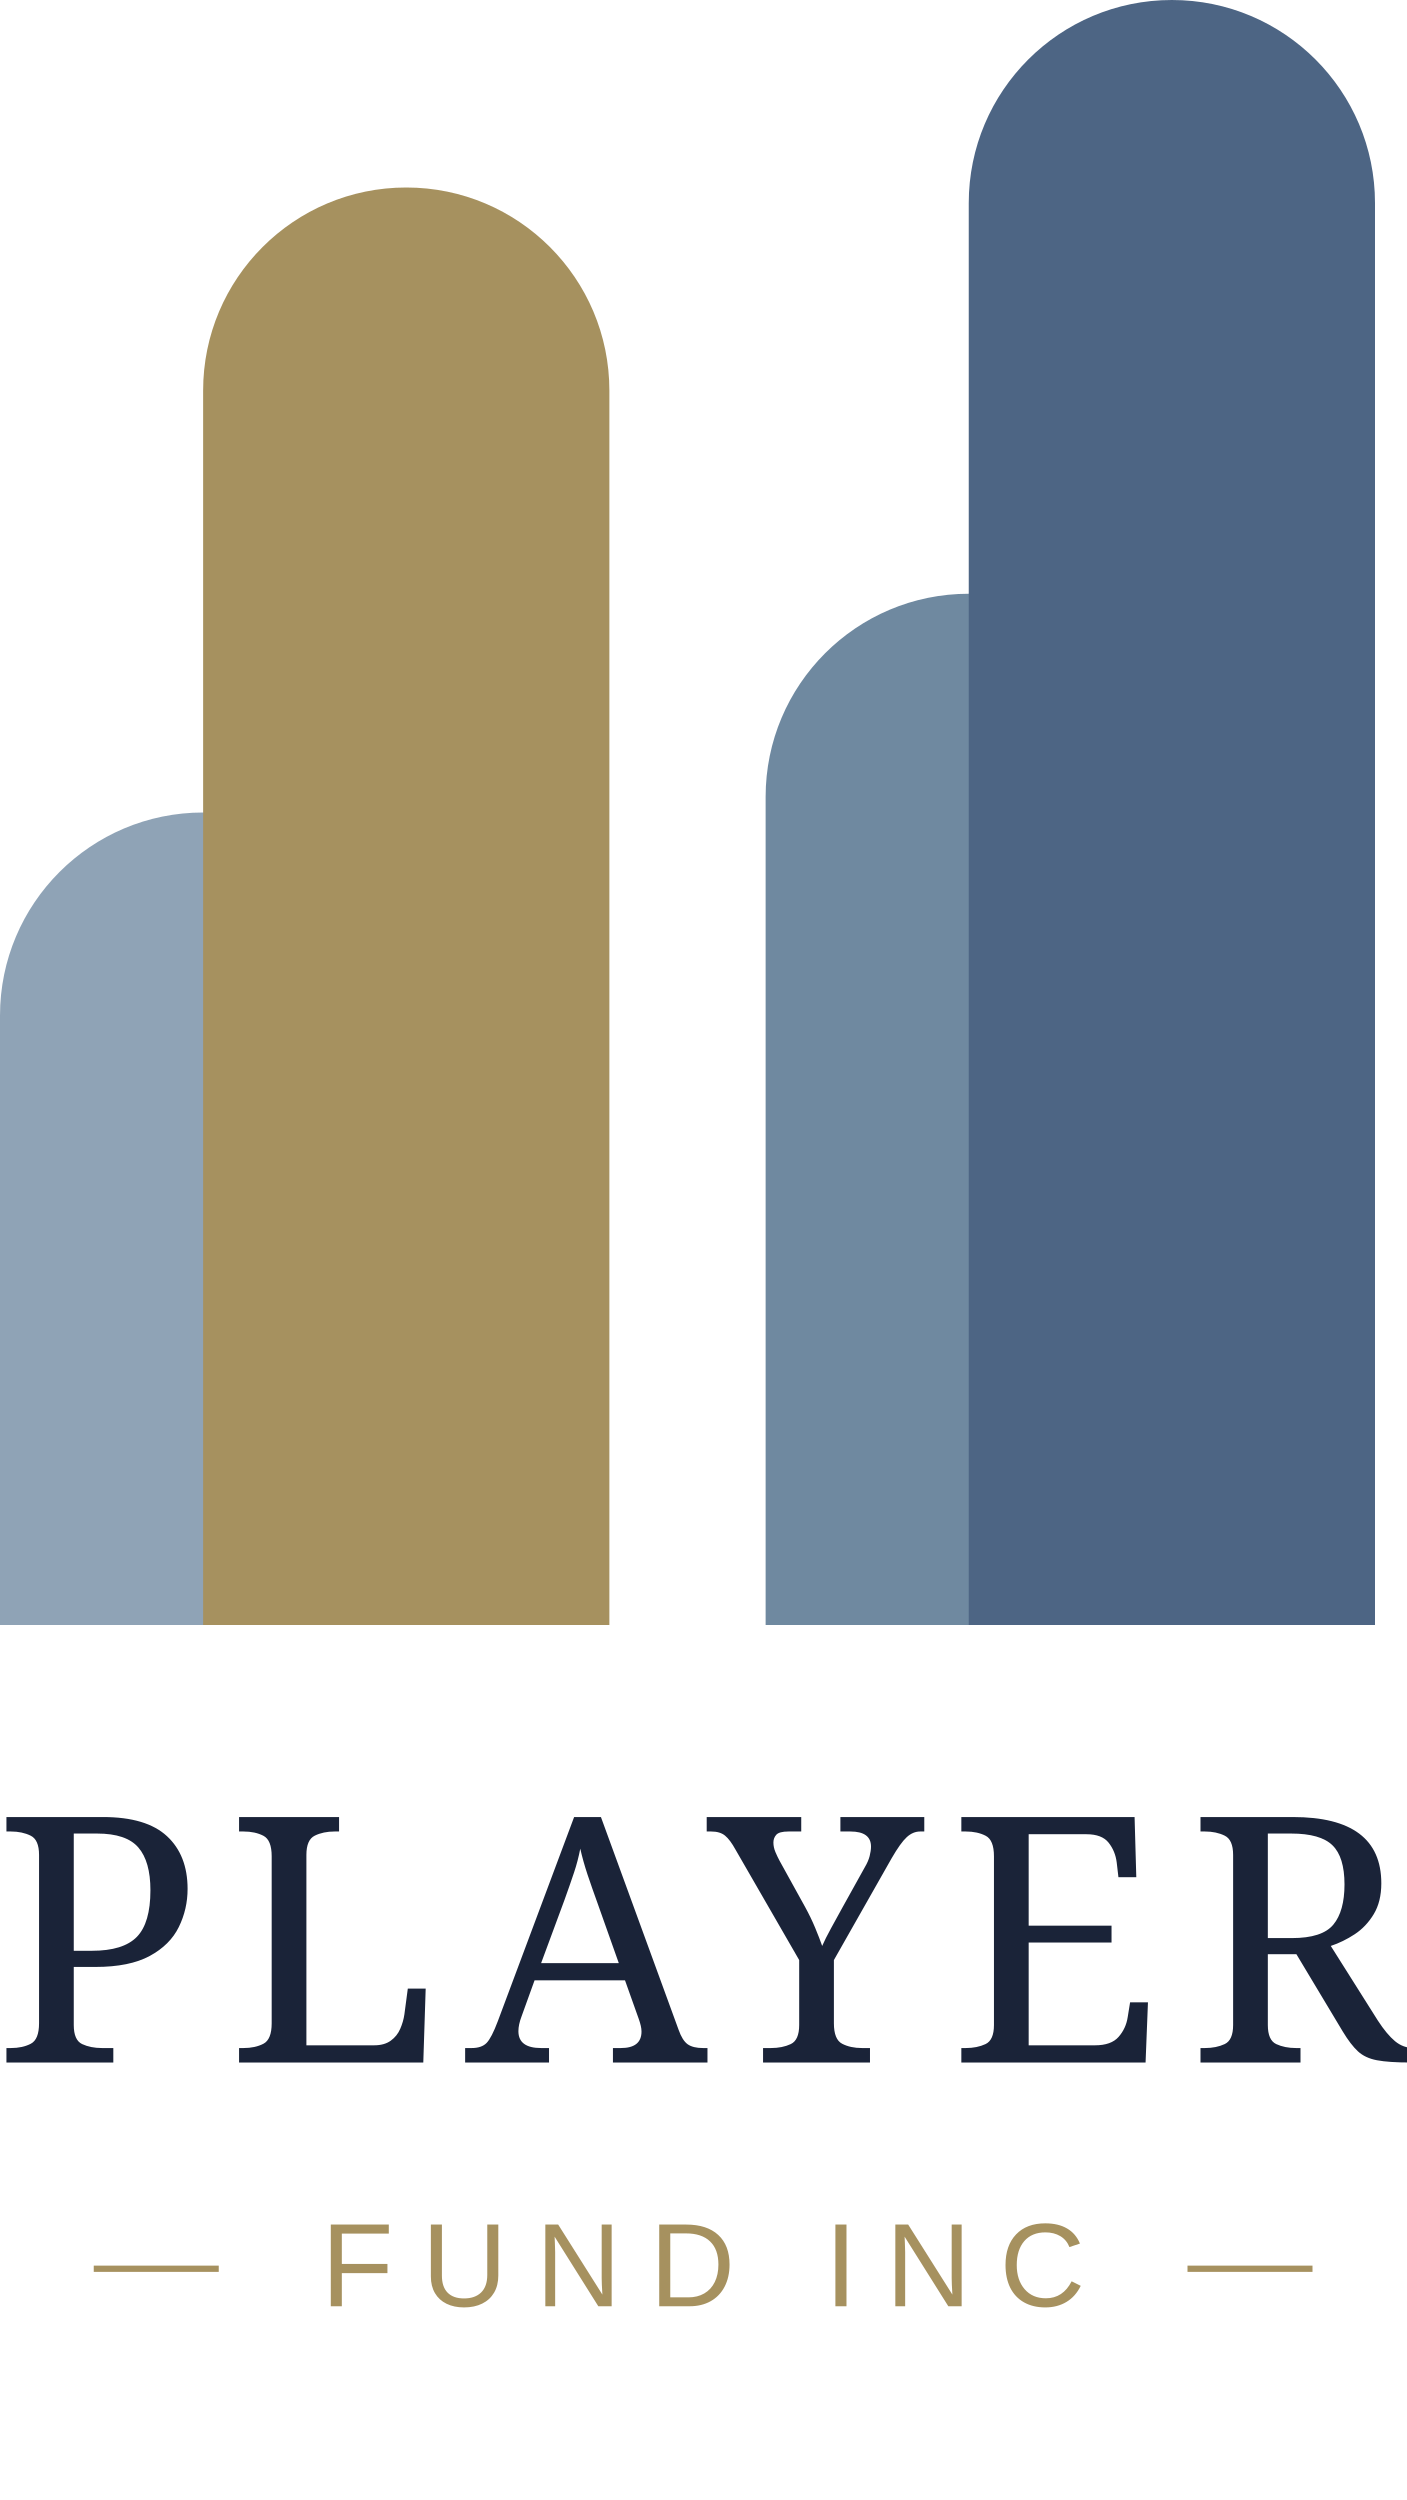
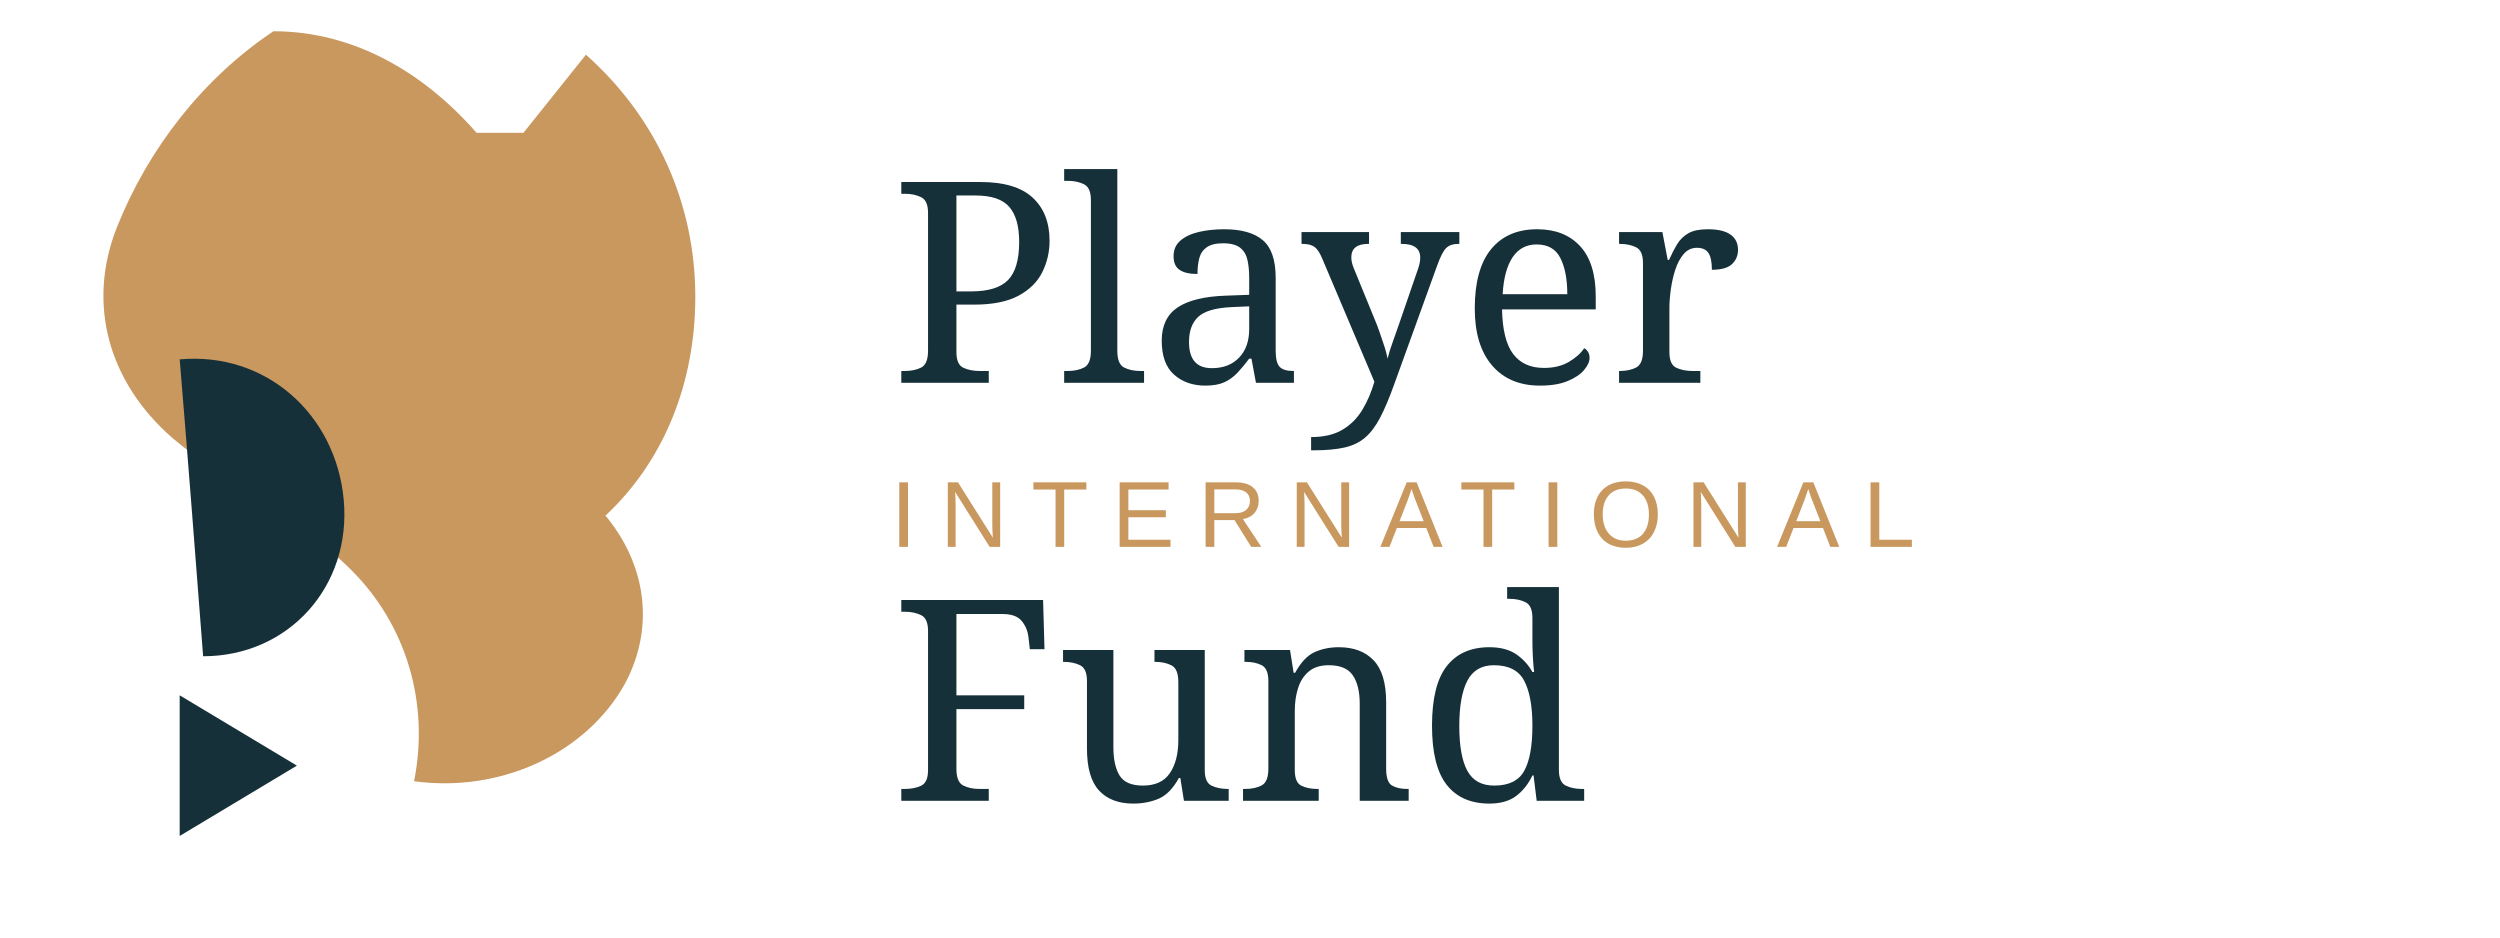
- <svg xmlns="http://www.w3.org/2000/svg" viewBox="0 0 450 800" role="img" aria-label="Player Fund Inc">
-   <path d="M0,325 A65,65 0 0 1 130,325 L130,520 L0,520 Z" fill="#8fa3b6" />
-   <path d="M65,125 A65,65 0 0 1 195,125 L195,520 L65,520 Z" fill="#a6915f" />
-   <path d="M245,255 A65,65 0 0 1 375,255 L375,520 L245,520 Z" fill="#6f89a0" />
-   <path d="M310,65 A65,65 0 0 1 440,65 L440,520 L310,520 Z" fill="#4d6584" />
-   <text x="225" y="660" text-anchor="middle" font-family="'Newsreader', Georgia, serif" font-size="110" letter-spacing="8" fill="#1a2338">PLAYER</text>
-   <line x1="30" y1="726" x2="70" y2="726" stroke="#a6915f" stroke-width="2" />
-   <text x="225" y="738" text-anchor="middle" font-family="'Public Sans', Arial, sans-serif" font-size="38" letter-spacing="9" fill="#a6915f">FUND INC</text>
-   <line x1="380" y1="726" x2="420" y2="726" stroke="#a6915f" stroke-width="2" />
+ <svg xmlns="http://www.w3.org/2000/svg" viewBox="0 0 640 240" role="img" aria-label="Player International Fund">
+   <path d="M70,8 C90,8 108,18 122,34 L108,34 L134,34 L150,14 C168,30 178,52 178,76 C178,98 170,118 155,132 C165,144 168,160 160,175 C150,193 128,203 106,200 C110,180 104,160 90,146 C76,132 58,124 44,112 C28,98 22,78 30,58 C38,38 52,20 70,8 Z" fill="#c9985f" />
+   <path d="M46,92 C68,90 86,106 88,128 C90,150 74,168 52,168 C50,142 48,116 46,92 Z" fill="#16303a" />
+   <path d="M46,178 L46,214 L76,196 Z" fill="#16303a" />
+   <text x="228" y="98" font-family="'Newsreader', Georgia, serif" font-size="72" fill="#16303a">Player</text>
+   <text x="228" y="140" font-family="'Public Sans', Arial, sans-serif" font-size="24" letter-spacing="6" fill="#c9985f">INTERNATIONAL</text>
+   <text x="228" y="205" font-family="'Newsreader', Georgia, serif" font-size="72" fill="#16303a">Fund</text>
</svg>
